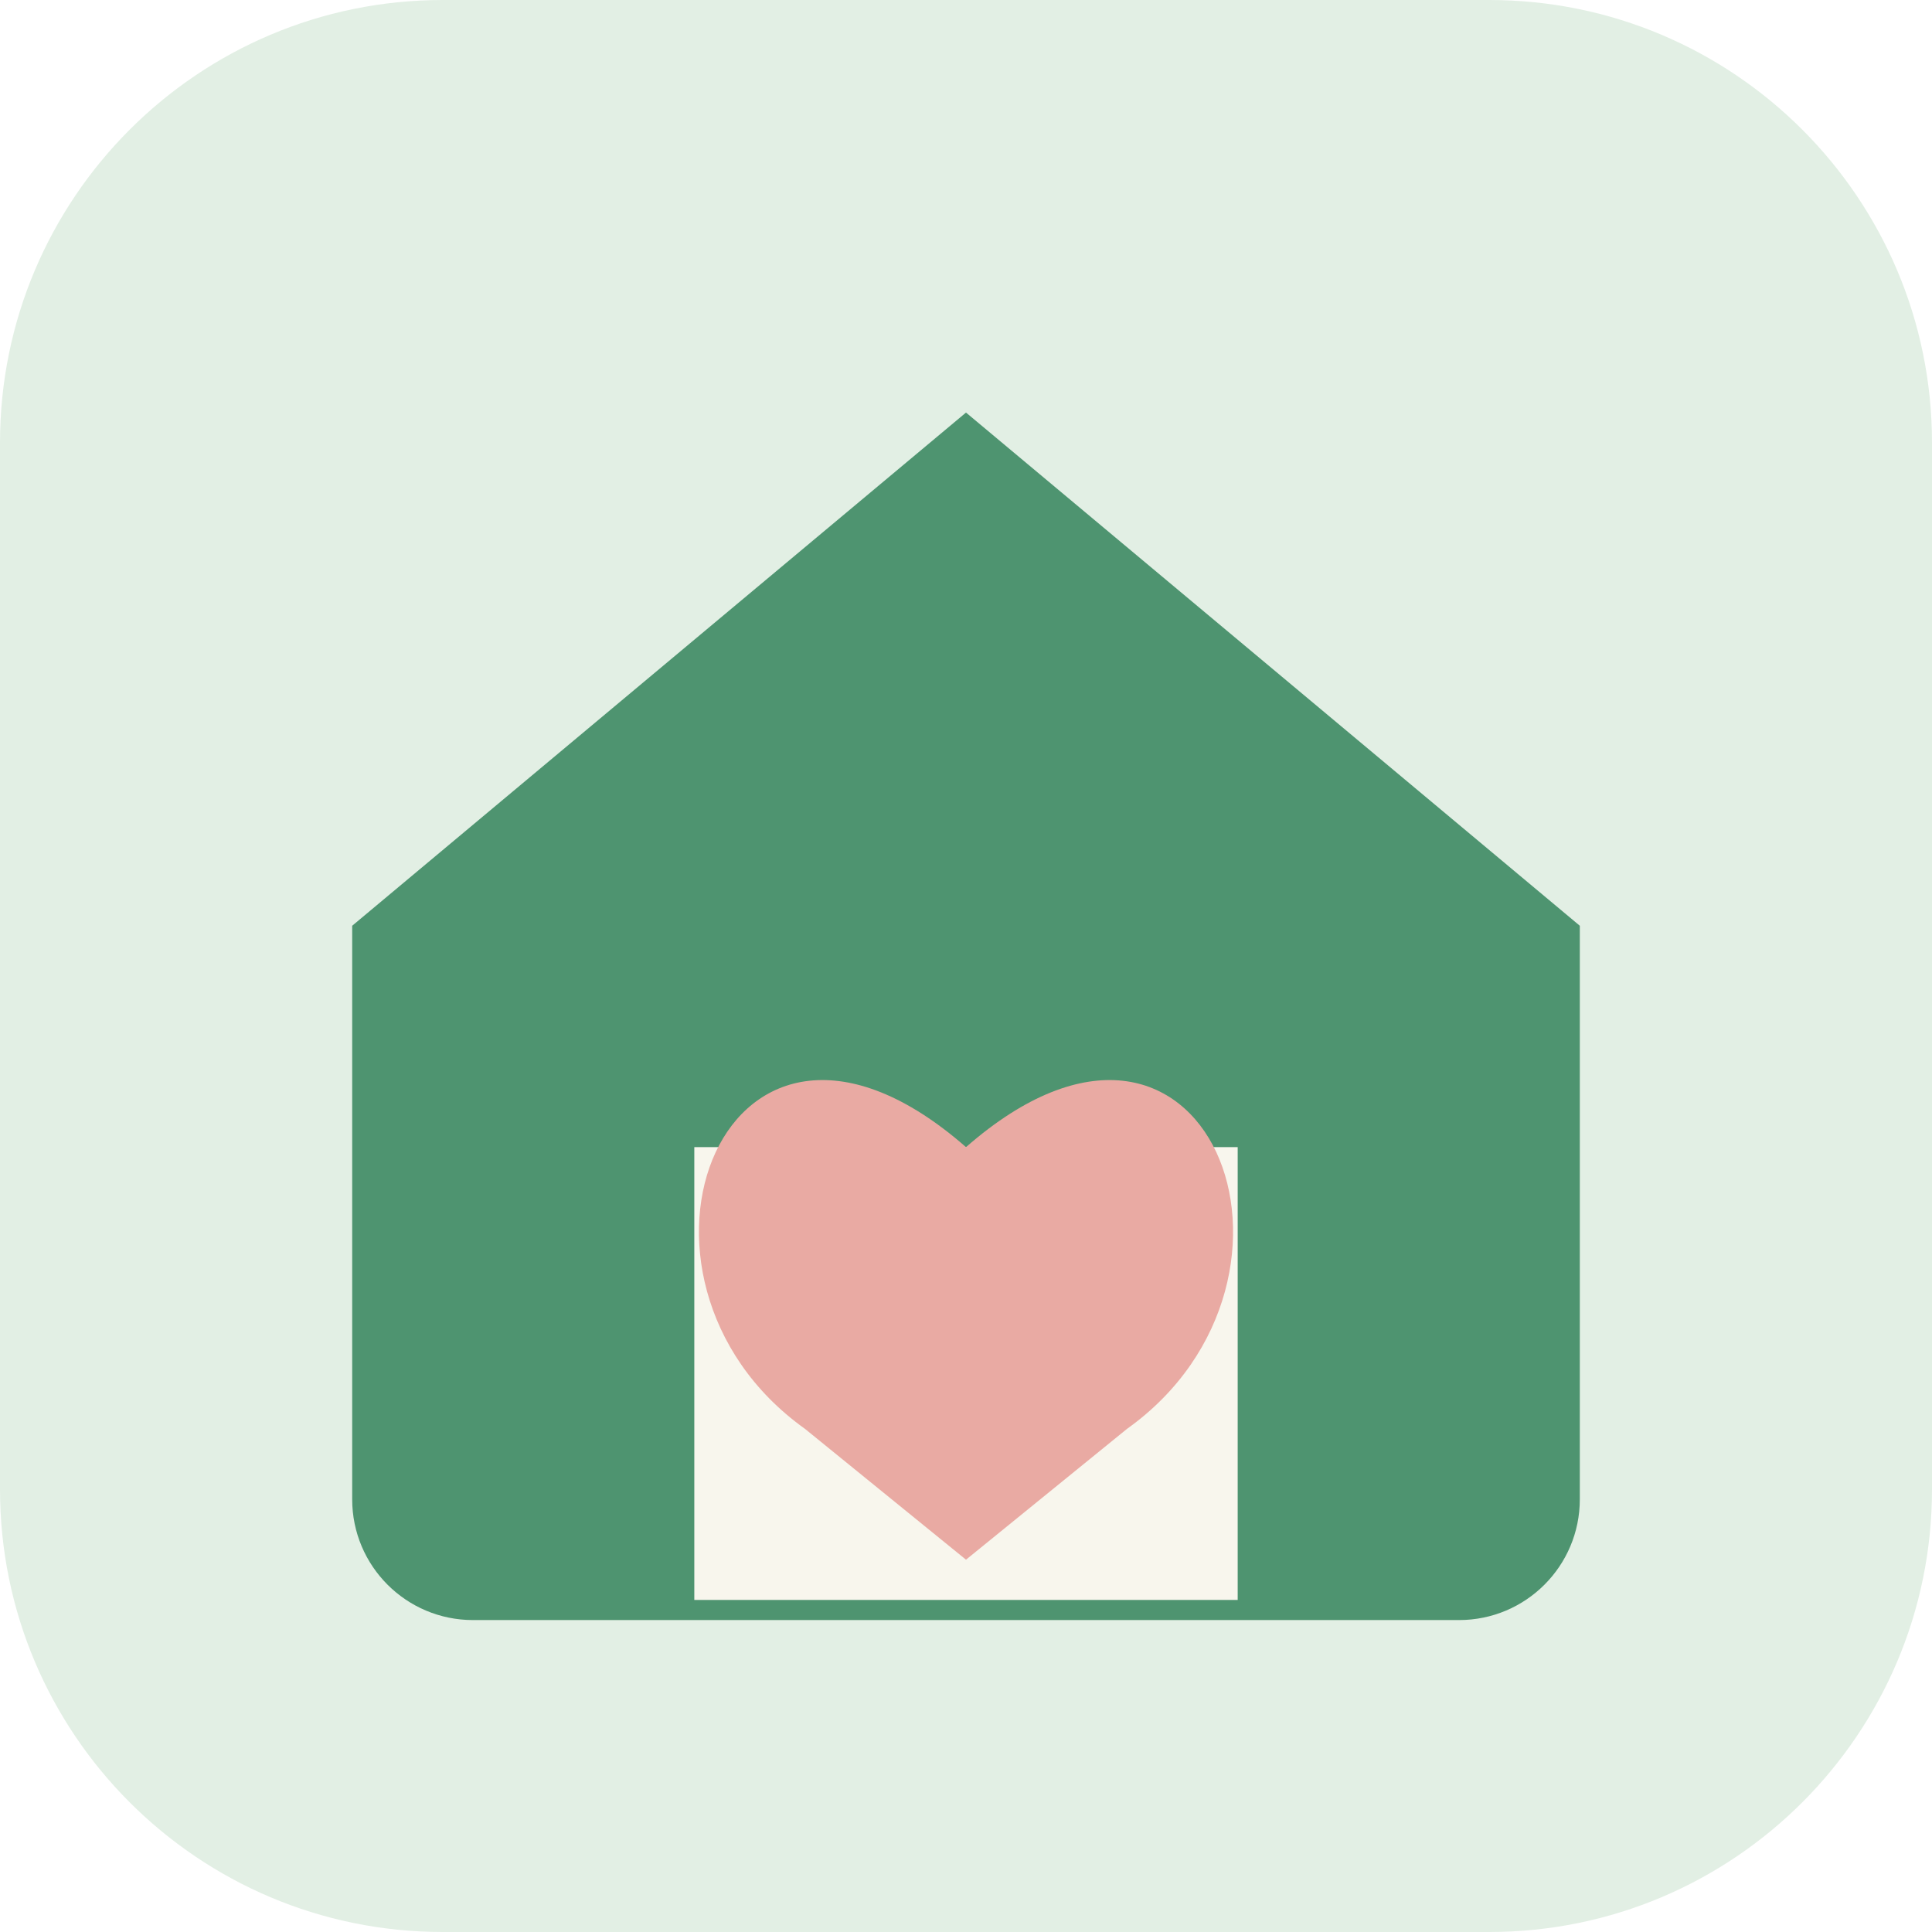
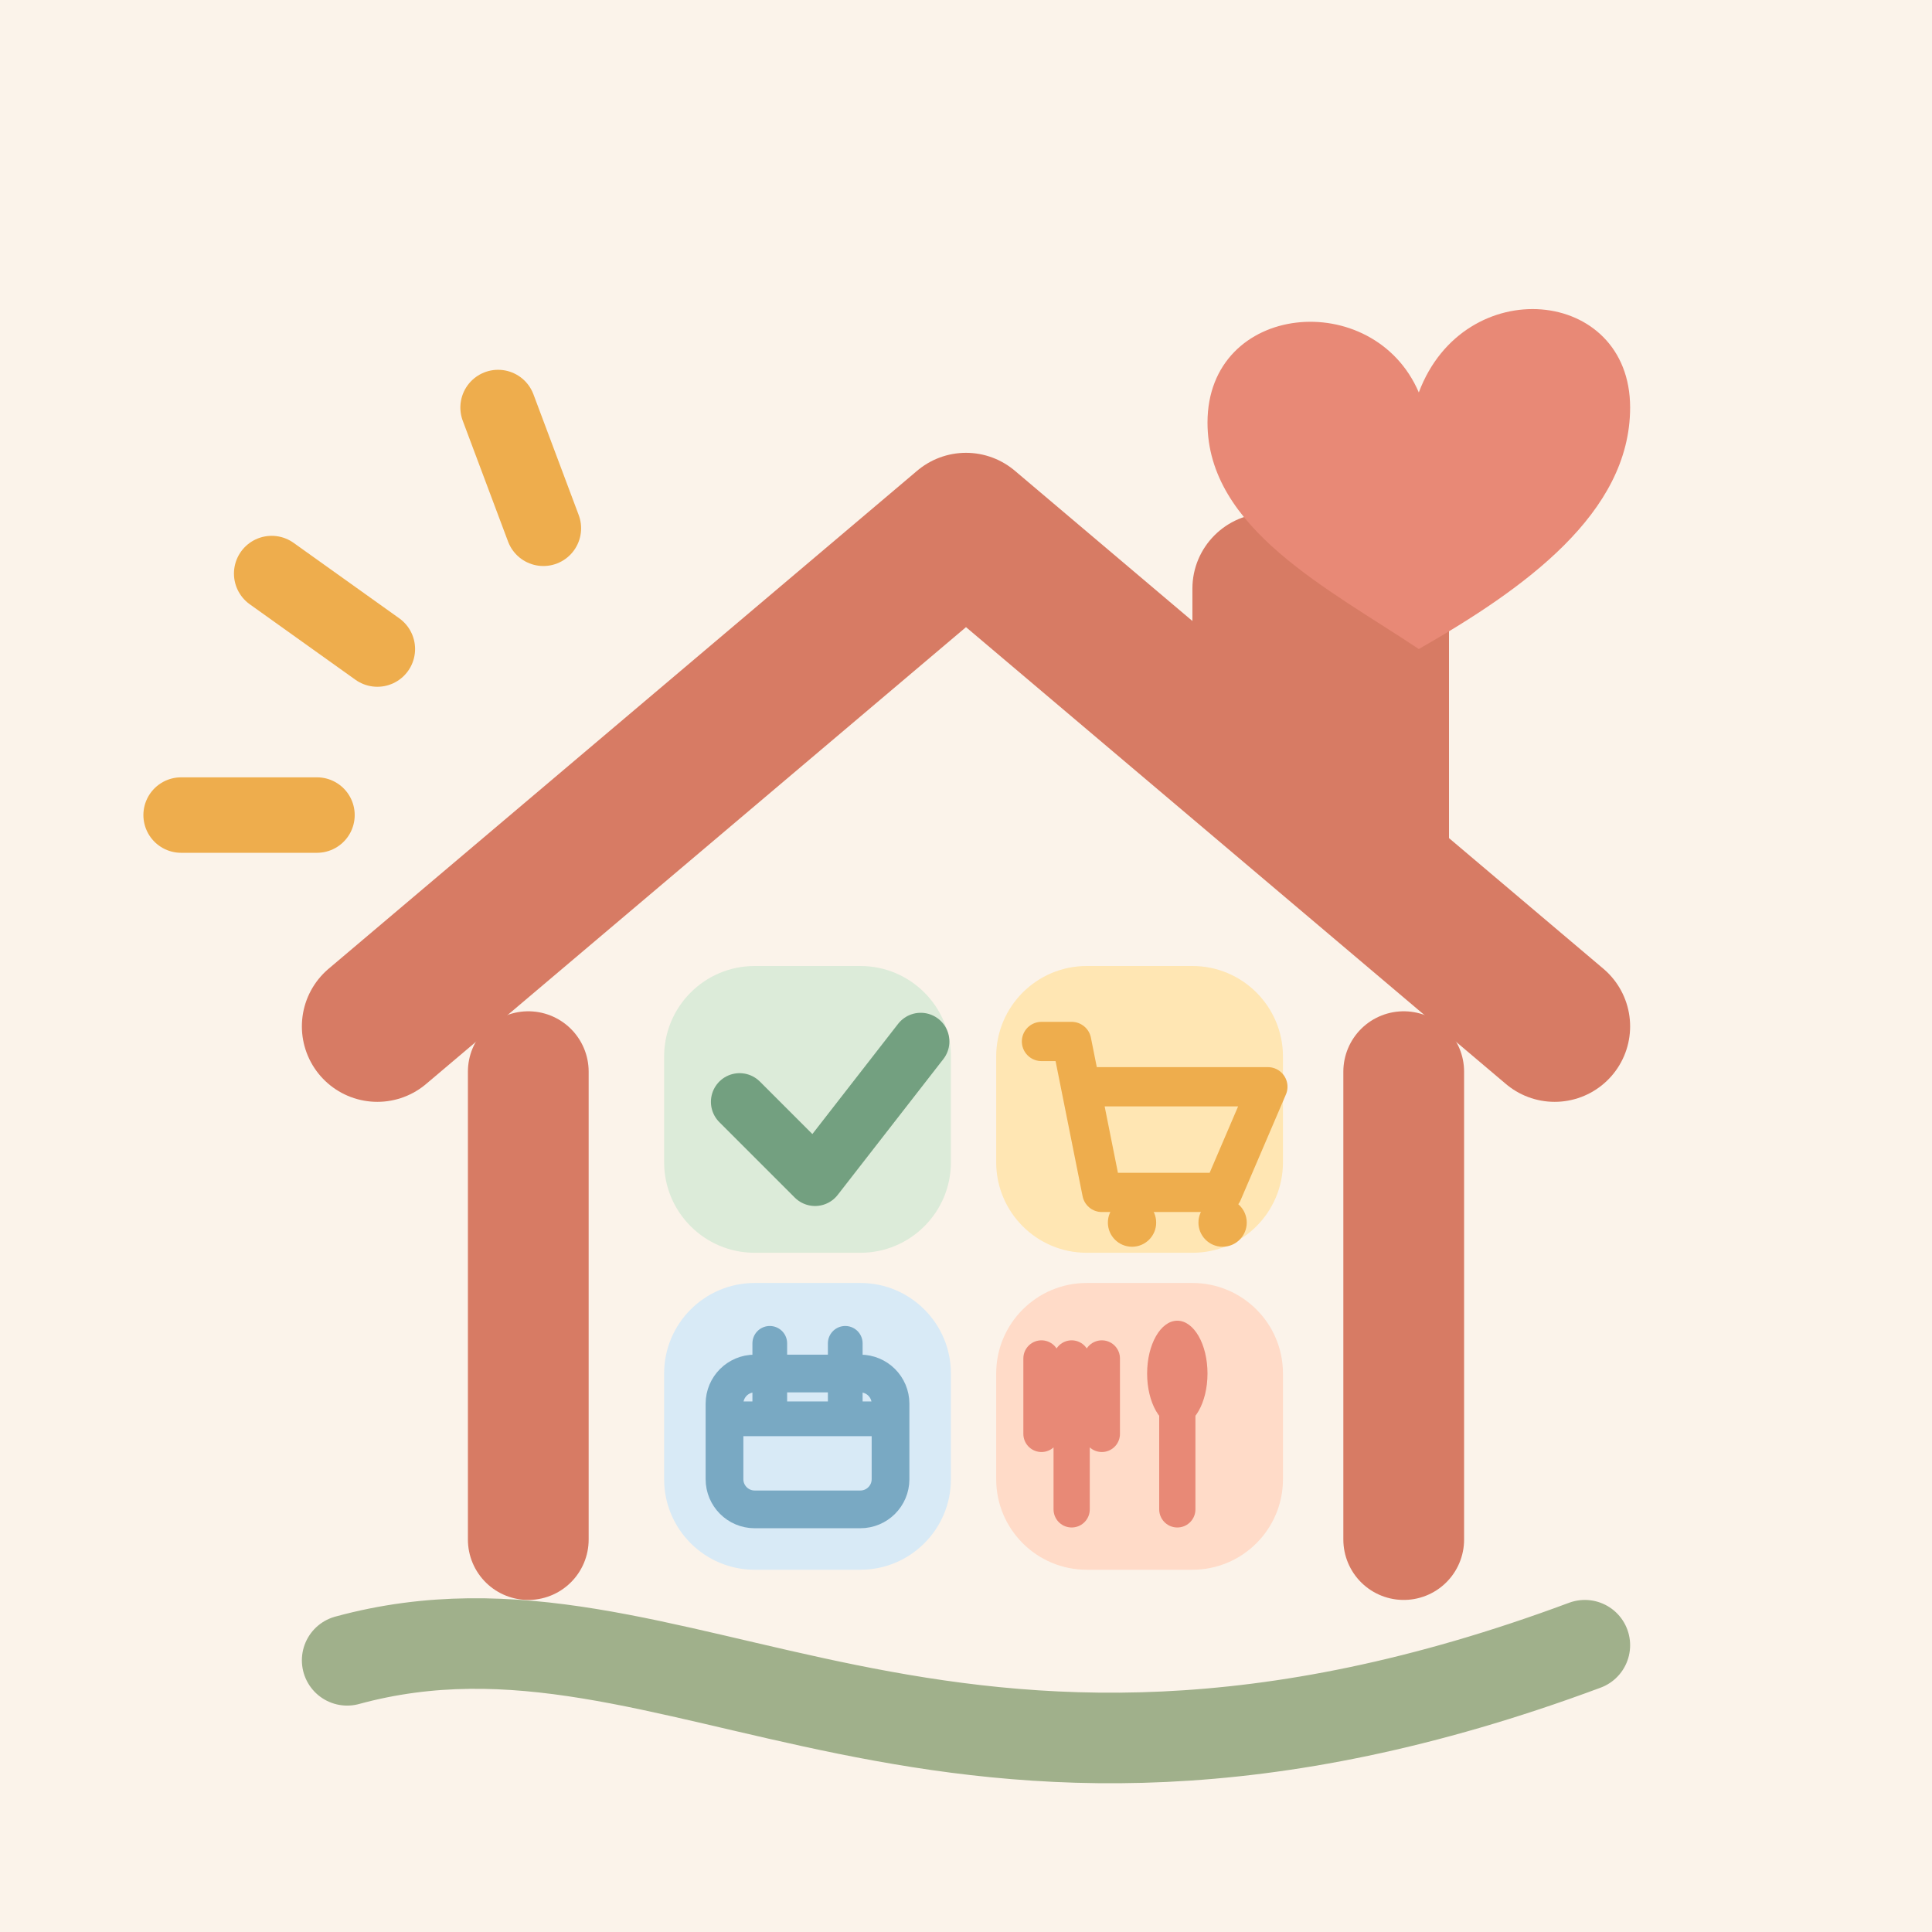
- <svg xmlns="http://www.w3.org/2000/svg" viewBox="0 0 192 192">
-   <rect width="192" height="192" rx="44" fill="#e2efe4" />
-   <path d="M35 92 96 41l61 51v57a12 12 0 0 1-12 12H47a12 12 0 0 1-12-12V92Z" fill="#4e9470" />
-   <path d="M69 159v-45h54v45" fill="#f8f6ed" />
-   <path d="M96 114c-24-21-37 13-16 28l16 13 16-13c21-15 8-49-16-28Z" fill="#e9aaa3" />
+ <svg xmlns="http://www.w3.org/2000/svg" viewBox="0 0 128 128" role="img" aria-label="HomeFlow">
+   <rect width="128" height="128" fill="#fbf3ea" />
+   <g fill="none" stroke="#eead4d" stroke-width="5" stroke-linecap="round">
+     <path d="M21 54h-9M25 43l-7-5M36 35l-3-8" />
+   </g>
+   <path fill="#d77b64" d="M79 39a5 5 0 0 1 5-5h7a5 5 0 0 1 5 5v19L79 47Z" />
+   <path d="M25 68 64 35l39 33" fill="none" stroke="#d77b64" stroke-width="10" stroke-linecap="round" stroke-linejoin="round" />
+   <path d="M35 71v31M93 71v31" fill="none" stroke="#d77b64" stroke-width="8" stroke-linecap="round" />
+   <path d="M94 26c-3-7-14-6-14 2 0 7 8 11 14 15 7-4 14-9 14-16 0-8-11-9-14-1Z" fill="#e88976" />
+   <rect x="44" y="64" width="19" height="19" rx="6" fill="#dcebd9" />
+   <rect x="66" y="64" width="19" height="19" rx="6" fill="#ffe6b3" />
+   <rect x="44" y="85" width="19" height="19" rx="6" fill="#d8eaf6" />
+   <rect x="66" y="85" width="19" height="19" rx="6" fill="#ffdbc8" />
+   <path d="m49 73 5 5 7-9" fill="none" stroke="#73a080" stroke-width="3.8" stroke-linecap="round" stroke-linejoin="round" />
+   <path d="M69 69h2l2 10h8l3-7H72" fill="none" stroke="#eead4d" stroke-width="2.6" stroke-linecap="round" stroke-linejoin="round" />
+   <circle cx="75" cy="81" r="1.6" fill="#eead4d" />
+   <circle cx="81" cy="81" r="1.6" fill="#eead4d" />
+   <rect x="48" y="91" width="11" height="9" rx="2" fill="none" stroke="#79a9c3" stroke-width="2.5" />
+   <path d="M48 94h11M51 89v4M56 89v4" fill="none" stroke="#79a9c3" stroke-width="2.3" stroke-linecap="round" />
+   <path d="M71 90v10M69 90v5M73 90v5M78 91v9" fill="none" stroke="#e88976" stroke-width="2.4" stroke-linecap="round" />
+   <ellipse cx="78" cy="91" rx="2" ry="3.5" fill="#e88976" />
+   <path d="M23 110c22-6 39 15 82-1" fill="none" stroke="#a0b08b" stroke-width="6" stroke-linecap="round" />
</svg>
